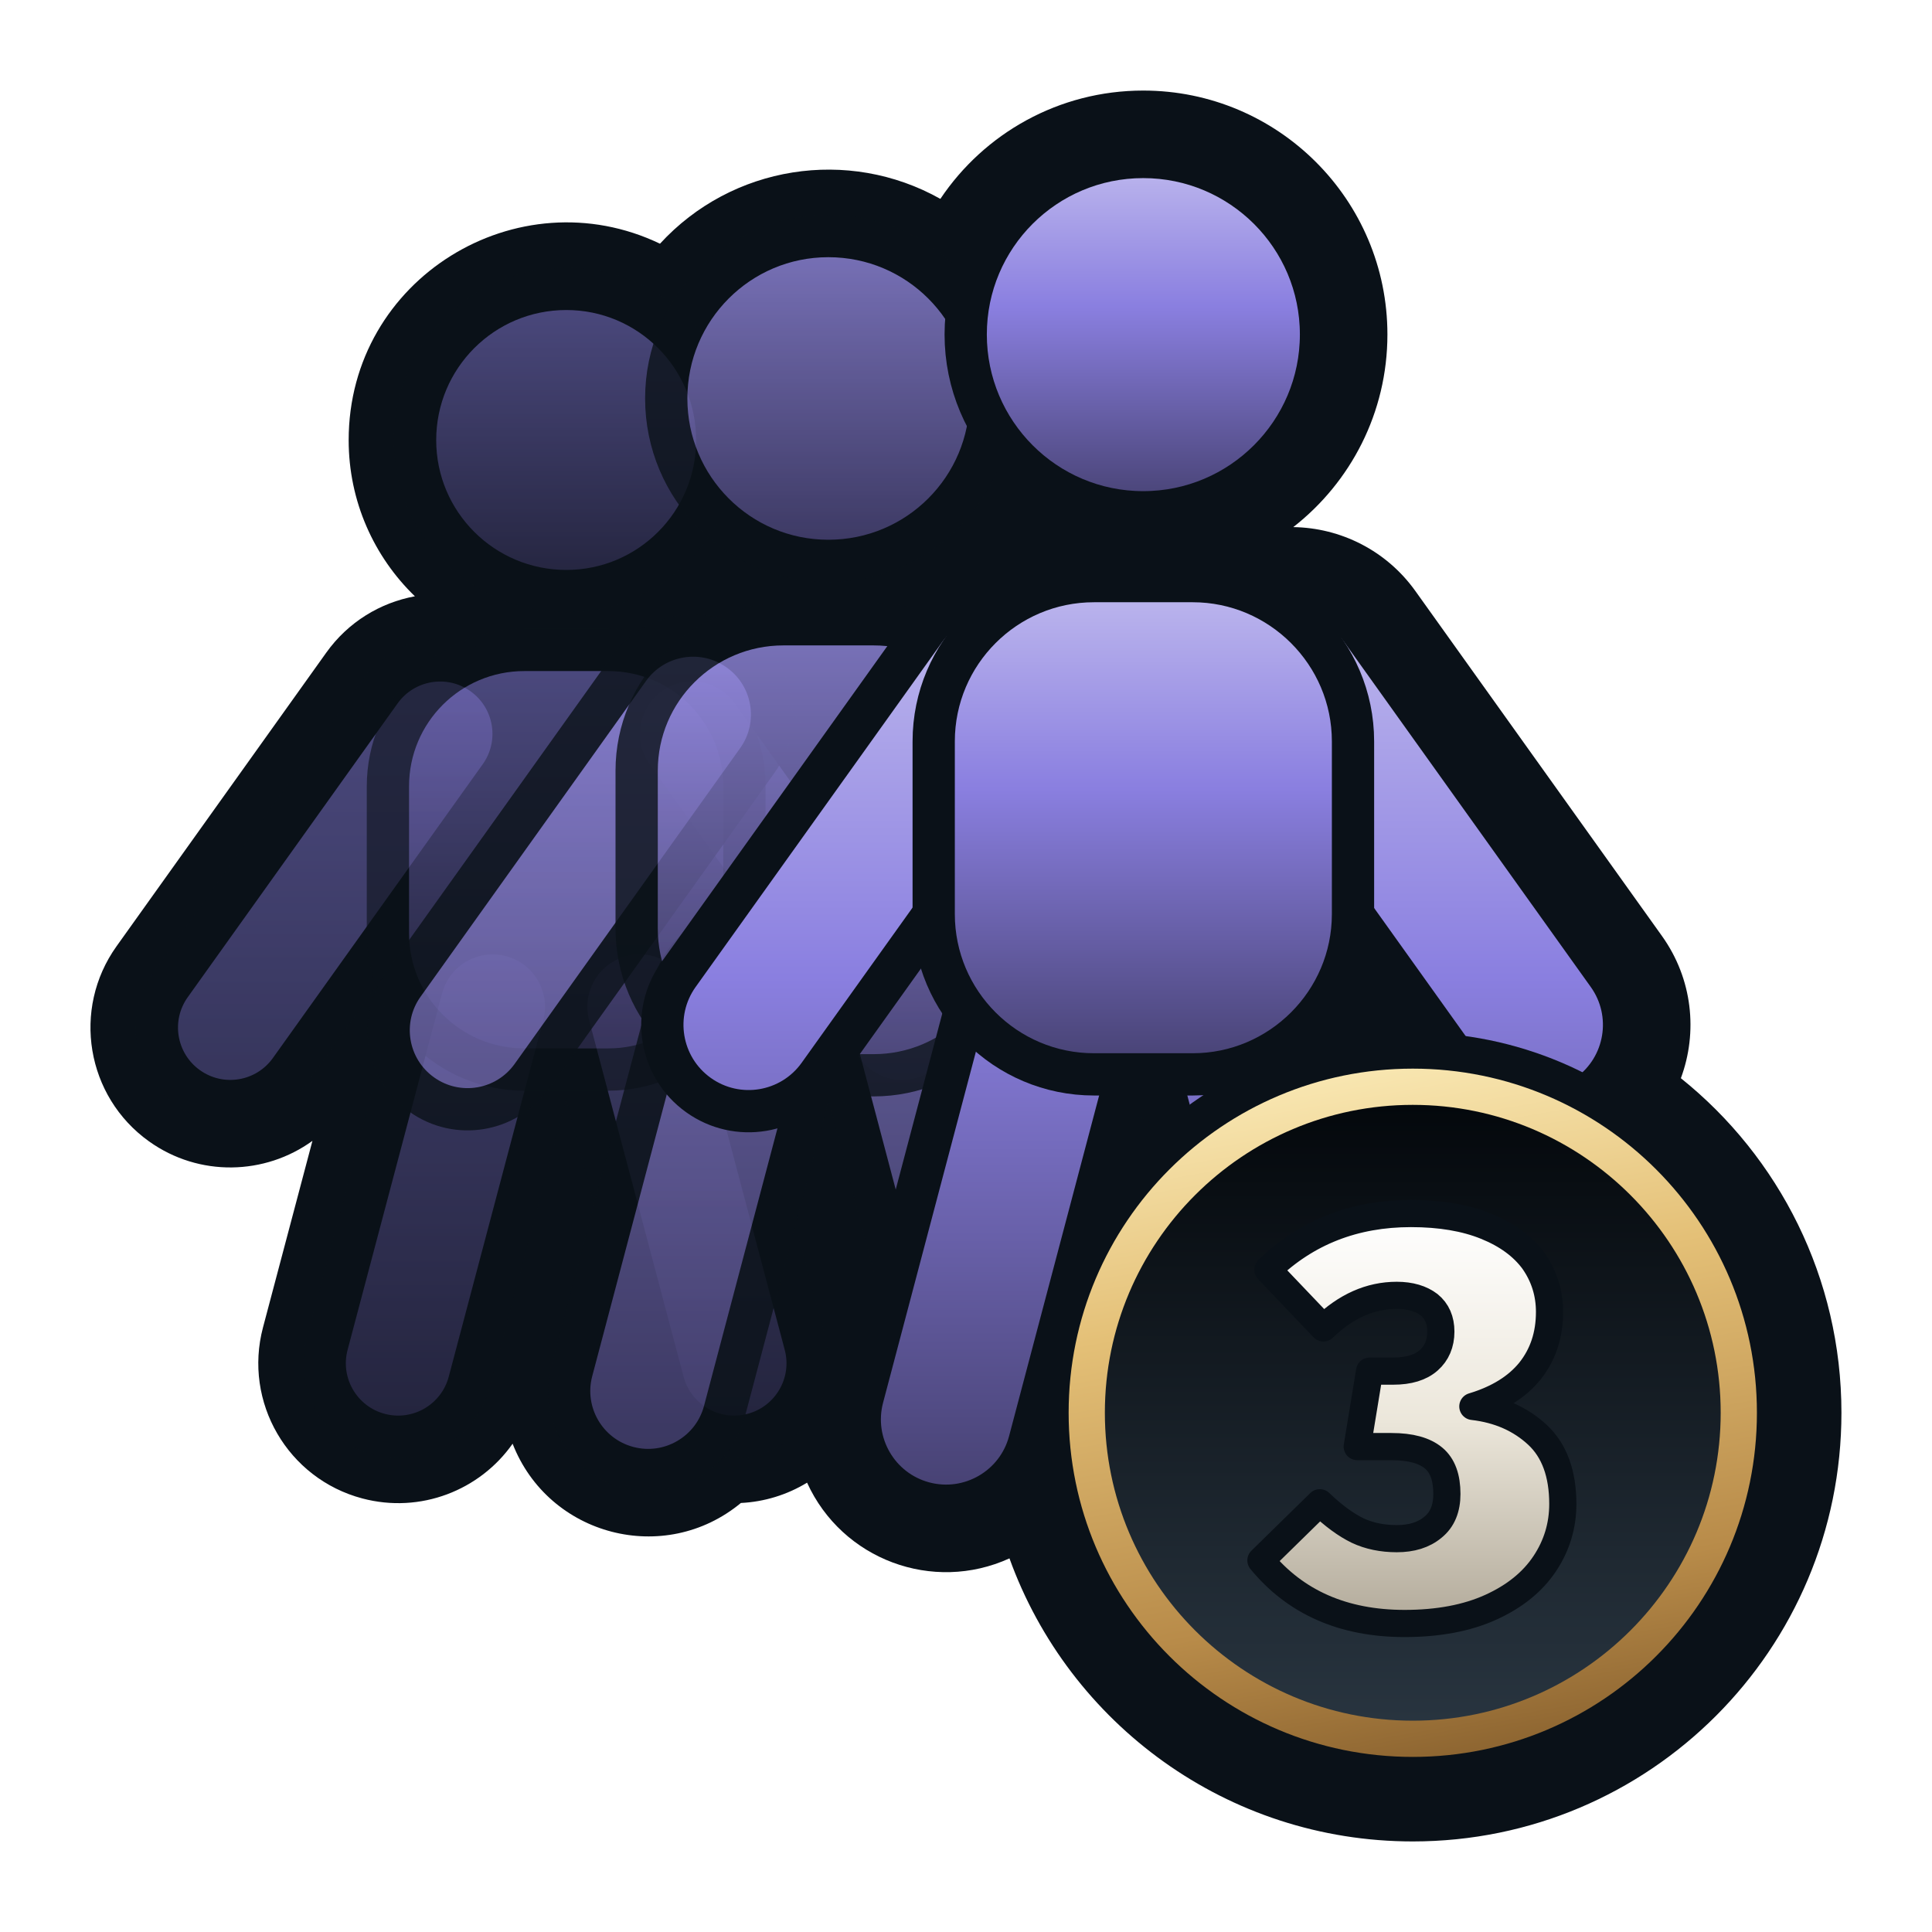
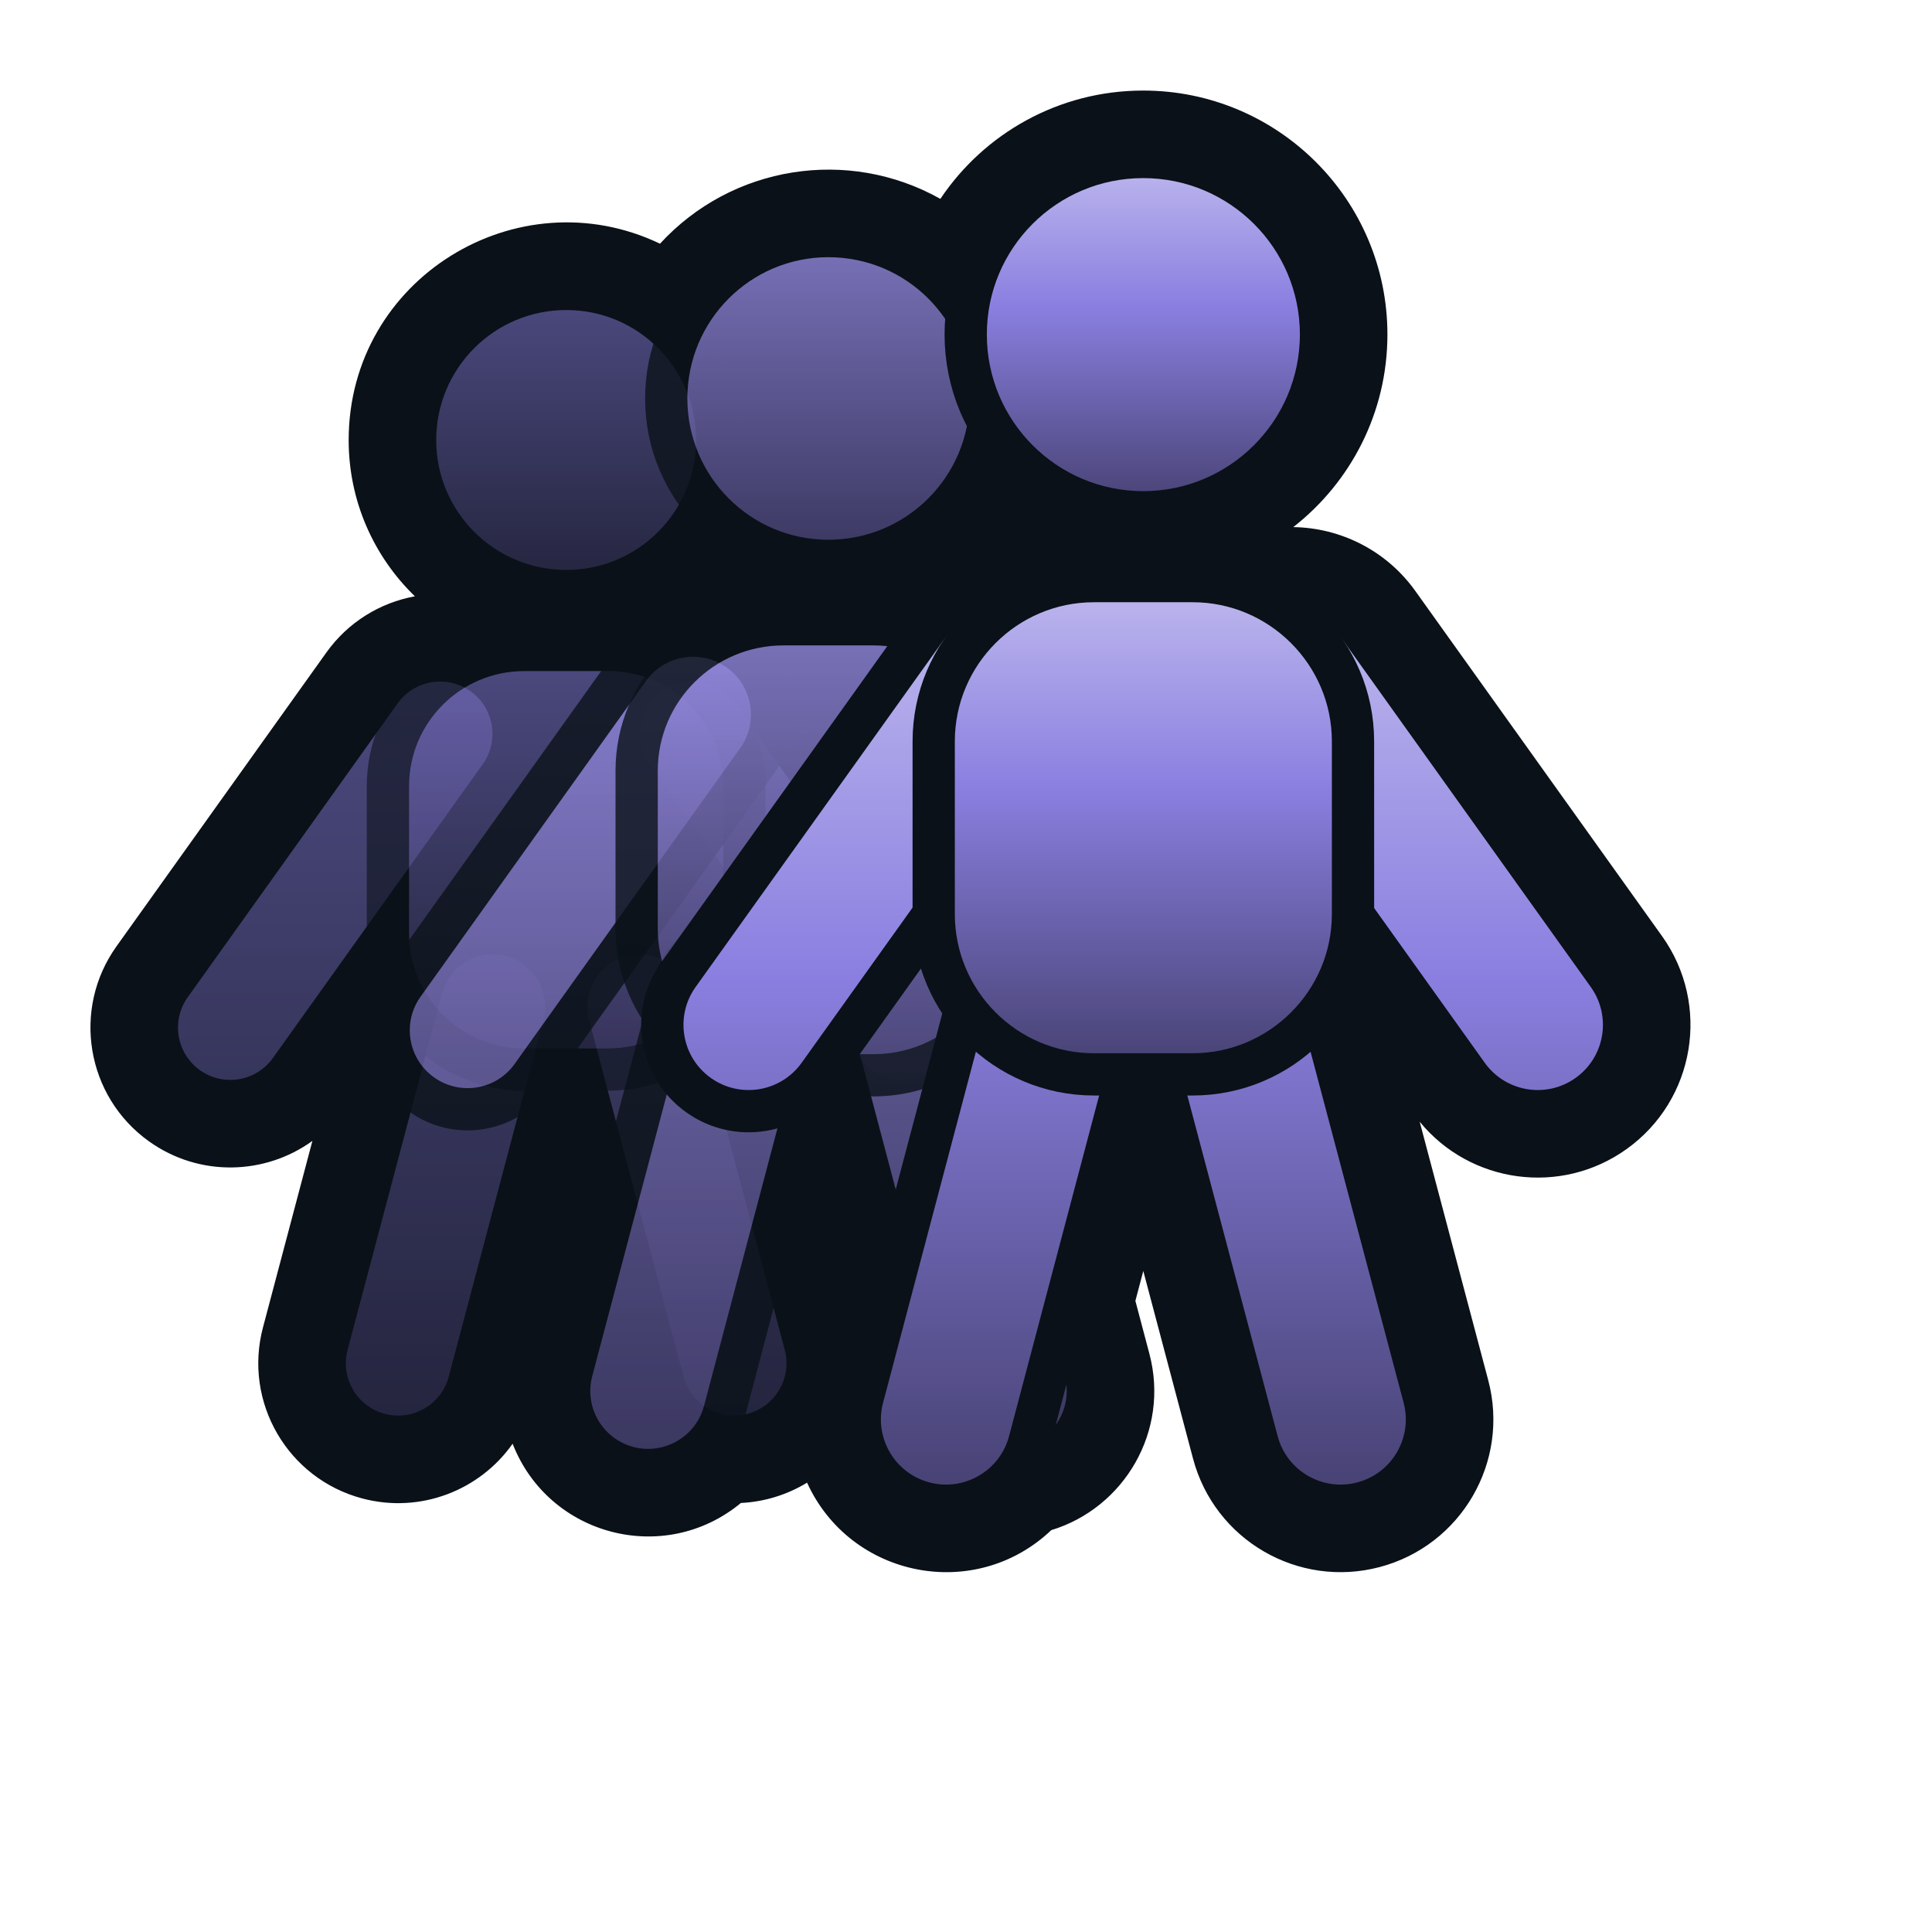
<svg xmlns="http://www.w3.org/2000/svg" width="64" height="64" viewBox="0 0 64 64">
  <defs>
    <linearGradient id="linear-gradient-1" x1="18.755" y1="21.877" x2="18.755" y2="47.594" gradientUnits="userSpaceOnUse">
      <stop offset="0" stop-color="#7970c5" />
      <stop offset="1" stop-color="#343055" />
    </linearGradient>
    <linearGradient id="linear-gradient-2" x1="18.755" y1="21.53" x2="18.755" y2="35.43" gradientUnits="userSpaceOnUse">
      <stop offset="0" stop-color="#7970c5" />
      <stop offset="1" stop-color="#343055" />
    </linearGradient>
    <linearGradient id="linear-gradient-3" x1="18.755" y1="9.57" x2="18.755" y2="19.58" gradientUnits="userSpaceOnUse">
      <stop offset="0" stop-color="#7970c5" />
      <stop offset="1" stop-color="#343055" />
    </linearGradient>
    <linearGradient id="linear-gradient-4" x1="27.445" y1="21.054" x2="27.445" y2="48.696" gradientUnits="userSpaceOnUse">
      <stop offset="0" stop-color="#968ce3" />
      <stop offset="1" stop-color="#454070" />
    </linearGradient>
    <linearGradient id="linear-gradient-5" x1="27.445" y1="20.68" x2="27.445" y2="35.62" gradientUnits="userSpaceOnUse">
      <stop offset="0" stop-color="#968ce3" />
      <stop offset="1" stop-color="#454070" />
    </linearGradient>
    <linearGradient id="linear-gradient-6" x1="27.445" y1="7.82" x2="27.445" y2="18.58" gradientUnits="userSpaceOnUse">
      <stop offset="0" stop-color="#968ce3" />
      <stop offset="1" stop-color="#454070" />
    </linearGradient>
    <linearGradient id="linear-gradient-7" x1="37.87" y1="19.661" x2="37.87" y2="49.88" gradientUnits="userSpaceOnUse">
      <stop offset="0" stop-color="#bfb9ee" />
      <stop offset="0.42" stop-color="#8a7fe0" />
      <stop offset="1" stop-color="#454070" />
    </linearGradient>
    <linearGradient id="linear-gradient-8" x1="37.875" y1="19.25" x2="37.875" y2="35.59" gradientUnits="userSpaceOnUse">
      <stop offset="0" stop-color="#bfb9ee" />
      <stop offset="0.42" stop-color="#8a7fe0" />
      <stop offset="1" stop-color="#454070" />
    </linearGradient>
    <linearGradient id="linear-gradient-9" x1="37.875" y1="5.2" x2="37.875" y2="16.97" gradientUnits="userSpaceOnUse">
      <stop offset="0" stop-color="#bfb9ee" />
      <stop offset="0.42" stop-color="#8a7fe0" />
      <stop offset="1" stop-color="#454070" />
    </linearGradient>
-     <linearGradient id="linear-gradient-10" x1="44.386" y1="33.11" x2="49.214" y2="60.49" gradientUnits="userSpaceOnUse">
-       <stop offset="0" stop-color="#fff3c4" />
-       <stop offset="0.35" stop-color="#e4c077" />
-       <stop offset="0.72" stop-color="#b88b49" />
-       <stop offset="1" stop-color="#7a5426" />
-     </linearGradient>
-     <linearGradient id="linear-gradient-11" x1="46.8" y1="36.6" x2="46.8" y2="57" gradientUnits="userSpaceOnUse">
-       <stop offset="0" stop-color="#04080c" />
-       <stop offset="1" stop-color="#28343f" />
-     </linearGradient>
-     <linearGradient id="linear-gradient-12" x1="46.77" y1="40.2" x2="46.77" y2="53.78" gradientUnits="userSpaceOnUse">
-       <stop offset="0" stop-color="#ffffff" />
-       <stop offset="0.5" stop-color="#ece7db" />
-       <stop offset="1" stop-color="#b2aa9a" />
-     </linearGradient>
  </defs>
  <g id="Layer_1" data-name="Layer 1">
    <g id="emblem">
-       <path id="halo" d="M31.151 6.588 C32.603 4.42 35.074 3 37.87 3 C42.335 3 45.96 6.615 45.96 11.08 C45.96 13.672 44.739 15.98 42.841 17.461 C44.403 17.484 45.921 18.229 46.886 19.578 L55.056 31.008 C56.071 32.429 56.246 34.196 55.681 35.717 C58.937 38.329 61 42.336 61 46.8 C61 54.645 54.645 61 46.8 61 C40.657 61 35.415 57.1 33.44 51.623 C30.901 52.781 27.897 51.665 26.735 49.115 C26.075 49.518 25.315 49.751 24.543 49.788 C22.013 51.883 18.174 50.884 16.981 47.825 C15.898 49.367 13.931 50.149 12.003 49.638 C9.53 48.983 8.056 46.446 8.712 43.973 L10.35 37.792 C8.781 38.929 6.6 38.998 4.937 37.81 C2.855 36.323 2.373 33.429 3.86 31.347 L10.81 21.617 C11.533 20.605 12.596 19.964 13.744 19.753 C12.391 18.444 11.55 16.61 11.55 14.58 C11.55 9.218 17.154 5.818 21.863 8.073 C24.245 5.477 28.097 4.872 31.151 6.588 Z" fill="#0a1118" />
+       <path id="halo" d="M31.151 6.588 C32.603 4.42 35.074 3 37.87 3 C42.335 3 45.96 6.615 45.96 11.08 C45.96 13.672 44.739 15.98 42.841 17.461 C44.403 17.484 45.922 18.23 46.886 19.579 L55.056 31.009 C56.68 33.281 56.155 36.442 53.881 38.066 C51.701 39.625 48.703 39.204 47.029 37.159 L49.3 45.723 C50.016 48.425 48.407 51.195 45.706 51.91 C43.005 52.626 40.235 51.017 39.52 48.316 L37.873 42.103 L37.611 43.093 L38.076 44.848 C38.752 47.409 37.239 49.954 34.825 50.688 C32.293 53.091 28.171 52.266 26.735 49.115 C26.075 49.518 25.316 49.751 24.543 49.788 C22.01 51.885 18.175 50.886 16.981 47.825 C15.898 49.366 13.932 50.149 12.004 49.639 C9.53 48.984 8.056 46.447 8.711 43.974 L10.349 37.793 C8.781 38.93 6.6 38.998 4.937 37.81 C2.855 36.323 2.372 33.429 3.86 31.347 L10.81 21.617 C11.532 20.605 12.596 19.963 13.744 19.753 C12.391 18.444 11.55 16.61 11.55 14.58 C11.55 9.218 17.154 5.818 21.863 8.073 C24.245 5.477 28.097 4.872 31.151 6.588 Z" fill="#0a1118" />
      <path id="copy_2_limbs" data-name="copy 2 limbs" d="M12.6 22.896 C13.381 21.802 14.901 21.549 15.994 22.33 C17.088 23.111 17.341 24.631 16.56 25.724 L9.61 35.454 C8.829 36.548 7.309 36.801 6.216 36.02 C5.122 35.239 4.869 33.719 5.65 32.626 Z M24.91 22.896 L31.86 32.626 C32.641 33.719 32.388 35.239 31.294 36.02 C30.201 36.801 28.681 36.548 27.9 35.454 L20.95 25.724 C20.169 24.631 20.422 23.111 21.516 22.33 C22.609 21.549 24.129 21.802 24.91 22.896 Z M13.968 32.727 C14.312 31.428 15.644 30.654 16.943 30.998 C18.242 31.342 19.016 32.674 18.672 33.973 L15.542 45.783 C15.198 47.082 13.866 47.856 12.567 47.512 C11.268 47.168 10.494 45.836 10.838 44.537 Z M23.542 32.727 L26.672 44.537 C27.016 45.836 26.242 47.168 24.943 47.512 C23.644 47.856 22.312 47.082 21.968 45.783 L18.838 33.973 C18.494 32.674 19.268 31.342 20.567 30.998 C21.866 30.654 23.198 31.428 23.542 32.727 Z" fill="url(#linear-gradient-1)" stroke="#0a1118" stroke-width="1.4" stroke-linejoin="round" opacity="0.6" />
      <path id="copy_2_body" data-name="copy 2 body" d="M17.37 21.53 L20.15 21.53 C22.64 21.53 24.66 23.55 24.66 26.05 L24.66 30.91 C24.66 33.41 22.64 35.43 20.15 35.43 L17.37 35.43 C14.87 35.43 12.85 33.41 12.85 30.91 L12.85 26.05 C12.85 23.55 14.87 21.53 17.37 21.53 Z" fill="url(#linear-gradient-2)" stroke="#0a1118" stroke-width="1.4" stroke-linejoin="round" opacity="0.6" />
      <path id="copy_2_head" data-name="copy 2 head" d="M23.76 14.58 C23.76 17.34 21.52 19.58 18.76 19.58 C15.99 19.58 13.75 17.34 13.75 14.58 C13.75 11.81 15.99 9.57 18.76 9.57 C21.52 9.57 23.76 11.81 23.76 14.58 Z" fill="url(#linear-gradient-3)" stroke="#0a1118" stroke-width="1.4" stroke-linejoin="round" opacity="0.6" />
      <path id="copy_1_limbs" data-name="copy 1 limbs" d="M20.832 22.15 C21.671 20.974 23.305 20.702 24.48 21.542 C25.656 22.381 25.928 24.015 25.088 25.19 L17.618 35.65 C16.779 36.826 15.145 37.098 13.97 36.258 C12.794 35.419 12.522 33.785 13.362 32.61 Z M34.058 22.15 L41.528 32.61 C42.368 33.785 42.096 35.419 40.92 36.258 C39.745 37.098 38.111 36.826 37.272 35.65 L29.802 25.19 C28.962 24.015 29.234 22.381 30.41 21.542 C31.585 20.702 33.219 20.974 34.058 22.15 Z M22.301 32.711 C22.671 31.315 24.102 30.482 25.499 30.851 C26.645 31.155 27.411 32.173 27.445 33.301 C27.479 32.173 28.245 31.155 29.391 30.851 C30.788 30.482 32.219 31.315 32.589 32.711 L35.949 45.411 C36.318 46.808 35.485 48.239 34.089 48.609 C32.692 48.978 31.261 48.145 30.891 46.749 L27.531 34.049 C27.479 33.851 27.451 33.652 27.445 33.456 C27.439 33.652 27.411 33.851 27.359 34.049 L23.999 46.749 C23.629 48.145 22.198 48.978 20.801 48.609 C19.405 48.239 18.572 46.808 18.941 45.411 Z" fill="url(#linear-gradient-4)" stroke="#0a1118" stroke-width="1.4" stroke-linejoin="round" opacity="0.8" />
      <path id="copy_1_body" data-name="copy 1 body" d="M25.95 20.68 L28.94 20.68 C31.62 20.68 33.8 22.85 33.8 25.53 L33.8 30.76 C33.8 33.45 31.62 35.62 28.94 35.62 L25.95 35.62 C23.27 35.62 21.09 33.45 21.09 30.76 L21.09 25.53 C21.09 22.85 23.27 20.68 25.95 20.68 Z" fill="url(#linear-gradient-5)" stroke="#0a1118" stroke-width="1.4" stroke-linejoin="round" opacity="0.8" />
      <path id="copy_1_head" data-name="copy 1 head" d="M32.82 13.2 C32.82 16.17 30.42 18.58 27.44 18.58 C24.47 18.58 22.07 16.17 22.07 13.2 C22.07 10.23 24.47 7.82 27.44 7.82 C30.42 7.82 32.82 10.23 32.82 13.2 Z" fill="url(#linear-gradient-6)" stroke="#0a1118" stroke-width="1.4" stroke-linejoin="round" opacity="0.8" />
      <path id="figure_limbs" data-name="figure limbs" d="M45.096 20.858 L53.266 32.288 C54.184 33.572 53.887 35.358 52.602 36.276 C51.318 37.194 49.532 36.897 48.614 35.612 L40.444 24.182 C39.526 22.898 39.823 21.112 41.108 20.194 C42.392 19.276 44.178 19.573 45.096 20.858 Z M30.644 20.858 C31.562 19.573 33.348 19.276 34.632 20.194 C35.917 21.112 36.214 22.898 35.296 24.182 L27.126 35.612 C26.208 36.897 24.422 37.194 23.138 36.276 C21.853 35.358 21.556 33.572 22.474 32.288 Z M43.493 32.407 L47.173 46.287 C47.578 47.814 46.669 49.379 45.143 49.783 C43.616 50.188 42.051 49.279 41.647 47.753 L37.967 33.873 C37.562 32.346 38.471 30.781 39.997 30.377 C41.524 29.972 43.089 30.881 43.493 32.407 Z M32.246 32.409 C32.65 30.883 34.214 29.973 35.741 30.376 C37.267 30.78 38.177 32.344 37.774 33.871 L34.104 47.751 C33.7 49.277 32.136 50.187 30.609 49.784 C29.083 49.38 28.173 47.816 28.576 46.289 Z" fill="url(#linear-gradient-7)" stroke="#0a1118" stroke-width="1.4" stroke-linejoin="round" />
      <path id="figure_body" data-name="figure body" d="M36.24 19.25 L39.51 19.25 C42.43 19.25 44.82 21.63 44.82 24.56 L44.82 30.28 C44.82 33.21 42.43 35.59 39.51 35.59 L36.24 35.59 C33.31 35.59 30.93 33.21 30.93 30.28 L30.93 24.56 C30.93 21.63 33.31 19.25 36.24 19.25 Z" fill="url(#linear-gradient-8)" stroke="#0a1118" stroke-width="1.4" stroke-linejoin="round" />
      <path id="figure_head" data-name="figure head" d="M43.76 11.08 C43.76 14.33 41.12 16.97 37.87 16.97 C34.62 16.97 31.99 14.33 31.99 11.08 C31.99 7.83 34.62 5.2 37.87 5.2 C41.12 5.2 43.76 7.83 43.76 11.08 Z" fill="url(#linear-gradient-9)" stroke="#0a1118" stroke-width="1.4" stroke-linejoin="round" />
-       <path id="numeral_ring" data-name="numeral ring" d="M58.8 46.8 C58.8 53.43 53.43 58.8 46.8 58.8 C40.17 58.8 34.8 53.43 34.8 46.8 C34.8 40.17 40.17 34.8 46.8 34.8 C53.43 34.8 58.8 40.17 58.8 46.8 Z" fill="url(#linear-gradient-10)" stroke="#0a1118" stroke-width="1.2" stroke-linejoin="round" />
-       <path id="numeral_disc" data-name="numeral disc" d="M57 46.8 C57 52.43 52.43 57 46.8 57 C41.17 57 36.6 52.43 36.6 46.8 C36.6 41.17 41.17 36.6 46.8 36.6 C52.43 36.6 57 41.17 57 46.8 Z" fill="url(#linear-gradient-11)" />
-       <path id="numeral" d="M51.33 43.46 C51.33 44.23 51.11 44.88 50.68 45.42 C50.25 45.95 49.62 46.34 48.79 46.59 C49.66 46.69 50.37 47.01 50.93 47.53 C51.49 48.05 51.77 48.82 51.77 49.82 C51.77 50.54 51.57 51.2 51.17 51.8 C50.77 52.4 50.18 52.88 49.39 53.24 C48.6 53.6 47.64 53.78 46.53 53.78 C44.5 53.78 42.91 53.08 41.77 51.69 L43.72 49.78 C44.17 50.21 44.58 50.51 44.97 50.7 C45.35 50.88 45.79 50.97 46.27 50.97 C46.76 50.97 47.16 50.85 47.47 50.59 C47.78 50.34 47.93 49.97 47.93 49.49 C47.93 48.95 47.79 48.55 47.49 48.3 C47.19 48.05 46.73 47.92 46.09 47.92 L44.96 47.92 L45.37 45.42 L46.15 45.42 C46.67 45.42 47.06 45.3 47.33 45.06 C47.59 44.83 47.73 44.51 47.73 44.11 C47.73 43.73 47.6 43.43 47.34 43.22 C47.08 43.02 46.72 42.91 46.27 42.91 C45.39 42.91 44.58 43.27 43.84 43.99 L42 42.06 C43.28 40.82 44.86 40.2 46.74 40.2 C47.71 40.2 48.54 40.34 49.23 40.62 C49.92 40.9 50.44 41.28 50.8 41.77 C51.15 42.27 51.33 42.83 51.33 43.46 Z" fill="url(#linear-gradient-12)" stroke="#0a1118" stroke-width="0.9" stroke-linejoin="round" />
    </g>
  </g>
</svg>
